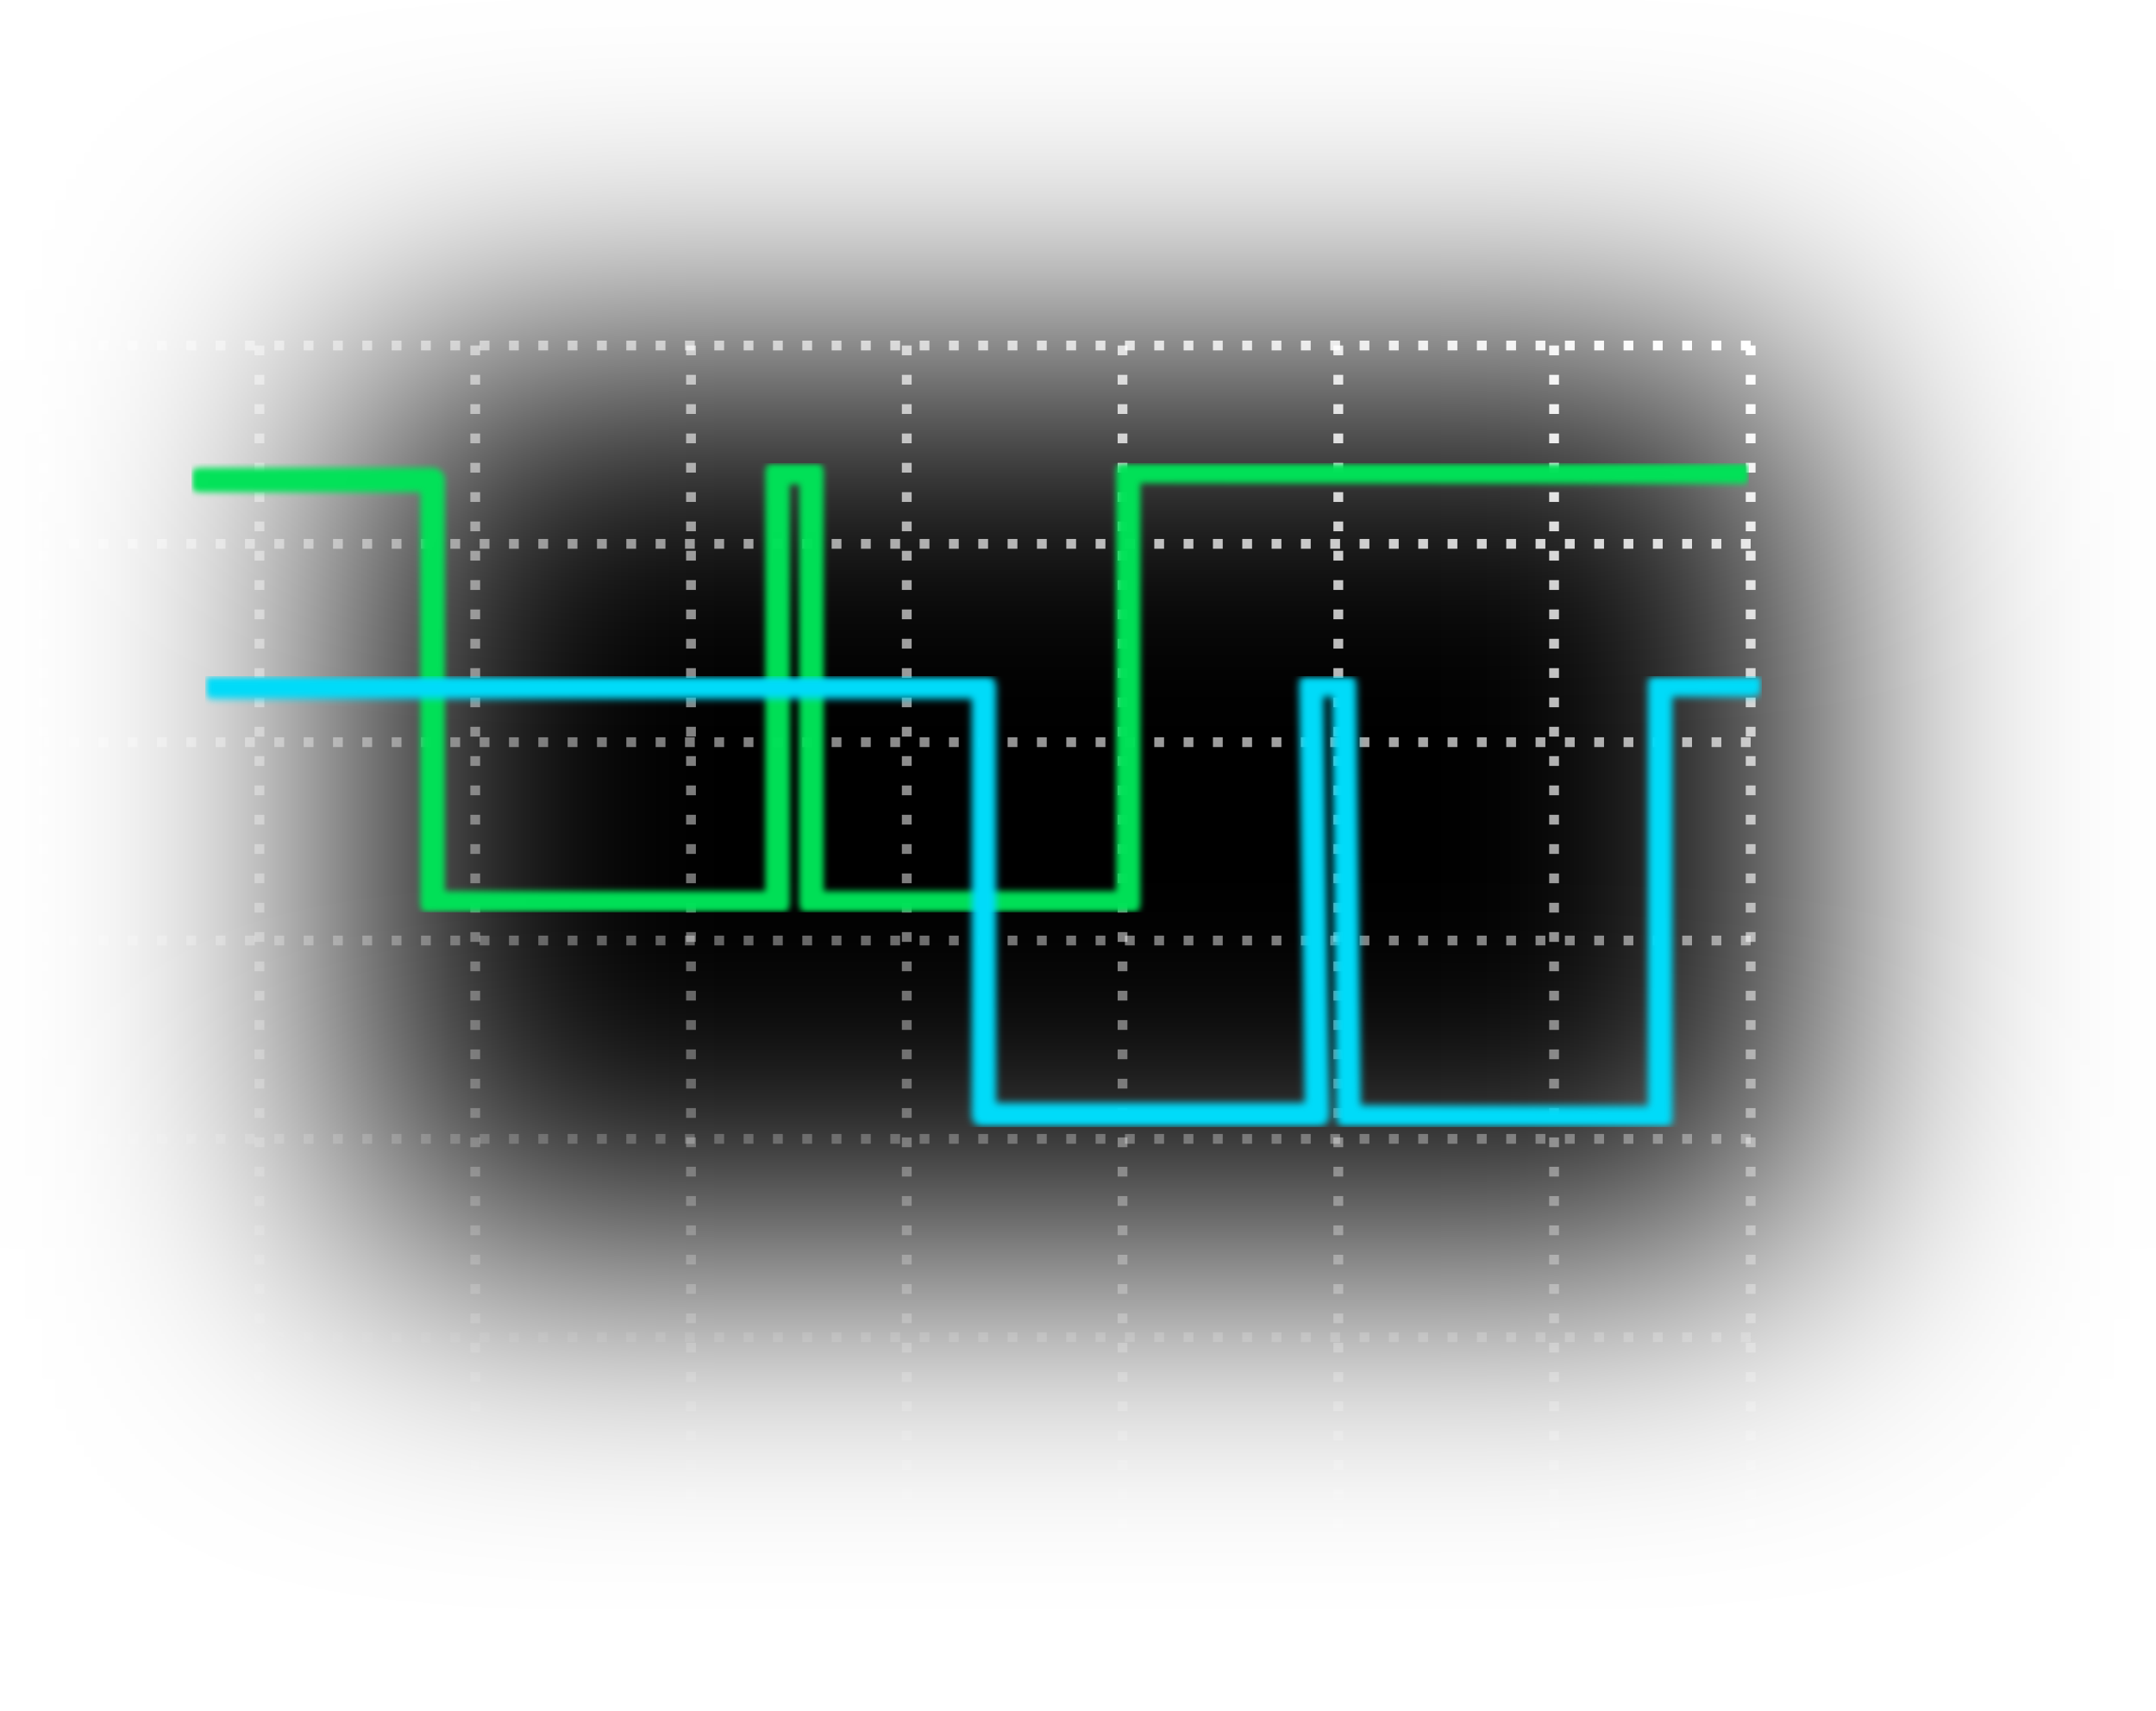
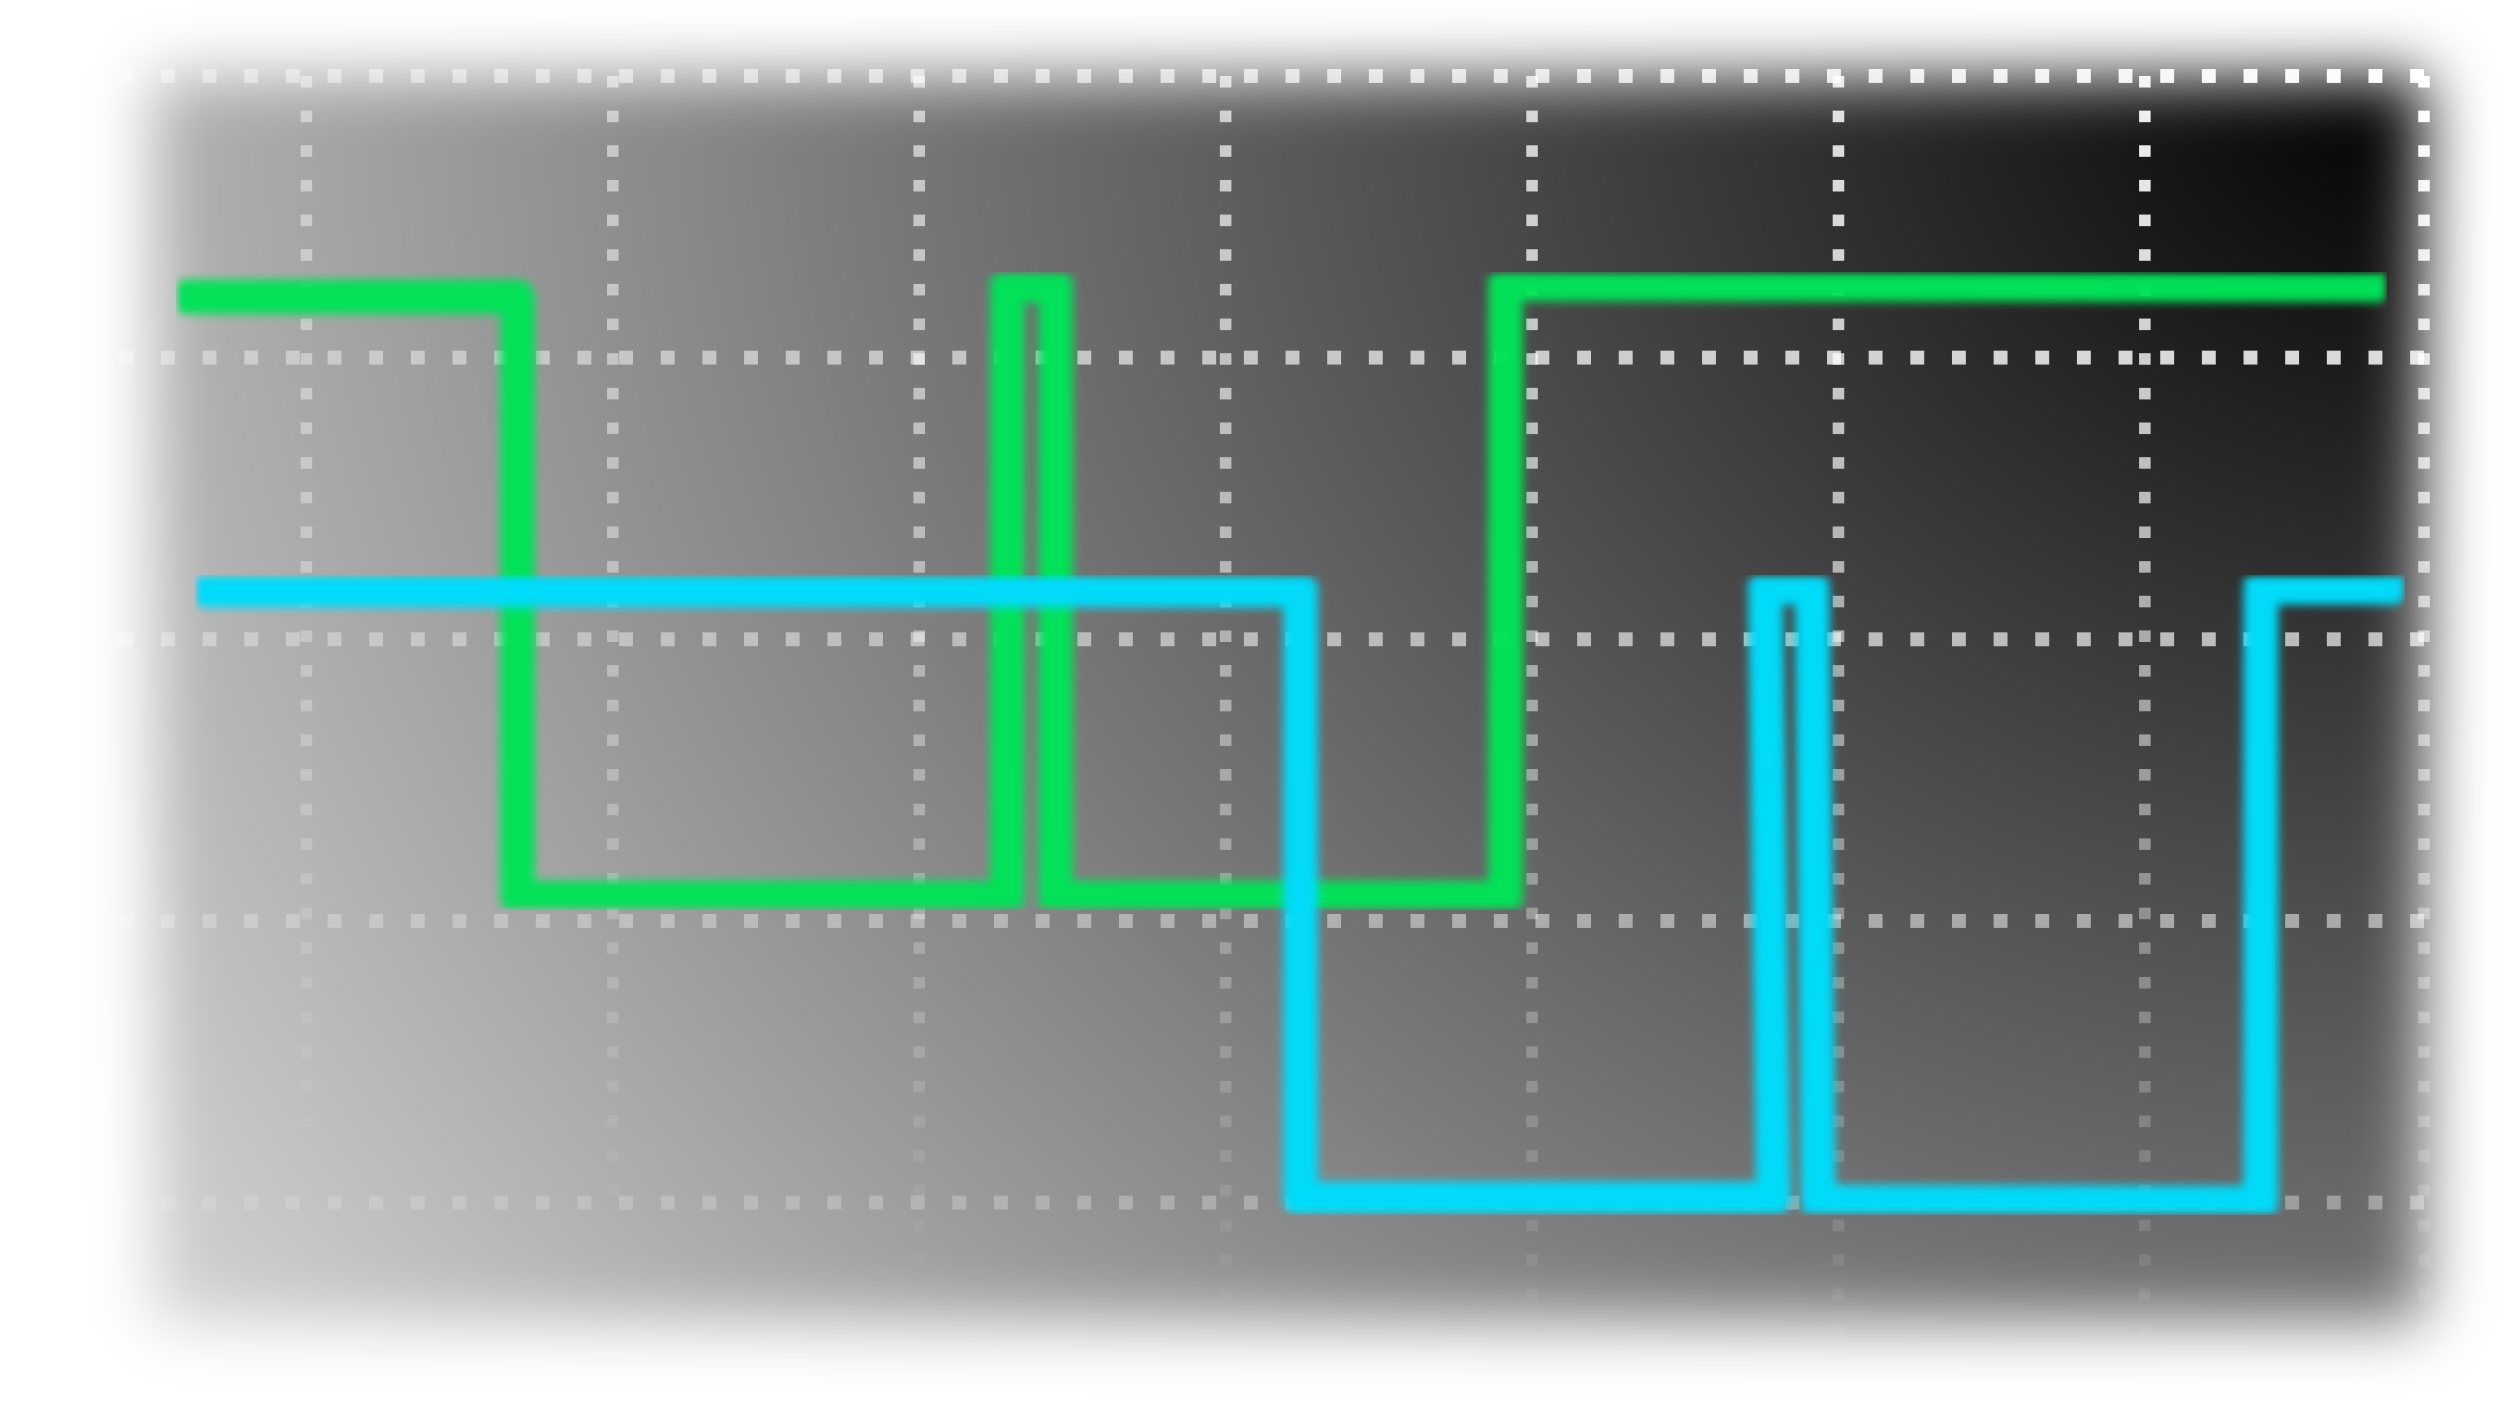
- <svg xmlns="http://www.w3.org/2000/svg" xmlns:xlink="http://www.w3.org/1999/xlink" width="110.26mm" height="87.473mm" version="1.1" viewBox="0 0 110.26 87.473">
+ <svg xmlns="http://www.w3.org/2000/svg" xmlns:xlink="http://www.w3.org/1999/xlink" width="90.033mm" height="50.899mm" version="1.1" viewBox="0 0 90.033 50.899">
  <defs>
-     <linearGradient id="linearGradient10770">
+     <linearGradient id="linearGradient10770-6">
      <stop stop-color="#fff" offset="0" />
      <stop stop-color="#fff" stop-opacity="0" offset="1" />
    </linearGradient>
-     <radialGradient id="radialGradient10772" cx="115.65" cy="-5230.6" r="43.649" gradientTransform="matrix(-3.1184 .0050181 -.020747 -1.4314 349.26 -7466.3)" gradientUnits="userSpaceOnUse" xlink:href="#linearGradient10770" />
-     <radialGradient id="radialGradient10774" cx="115.65" cy="-4355.1" r="43.649" gradientTransform="matrix(-3.1184 .0060021 -.00089666 -1.4314 453.87 -6213)" gradientUnits="userSpaceOnUse" xlink:href="#linearGradient10770" />
-     <radialGradient id="radialGradient10776" cx="115.65" cy="-3479.9" r="43.649" gradientTransform="matrix(-3.1184 .006117 -.020747 -1.4314 385.58 -4960.4)" gradientUnits="userSpaceOnUse" xlink:href="#linearGradient10770" />
-     <radialGradient id="radialGradient10778" cx="115.65" cy="-2604.6" r="43.649" gradientTransform="matrix(-3.1184 .0059961 -.020747 -1.4314 403.74 -3707.4)" gradientUnits="userSpaceOnUse" xlink:href="#linearGradient10770" />
-     <radialGradient id="radialGradient10780" cx="115.65" cy="-1729.1" r="43.649" gradientTransform="matrix(-3.1184 .0059947 -.018342 -1.4313 426.06 -2454.1)" gradientUnits="userSpaceOnUse" xlink:href="#linearGradient10770" />
-     <radialGradient id="radialGradient10782" cx="115.65" cy="-853.81" r="43.649" gradientTransform="matrix(-3.1184 .0059961 -.007968 -1.4314 450.97 -1201.3)" gradientUnits="userSpaceOnUse" xlink:href="#linearGradient10770" />
-     <radialGradient id="radialGradient10784" cx="115.65" cy="-5980.8" r="43.649" gradientTransform="matrix(-3.1184 .0049543 -.0056113 -1.4314 424.22 -8539.9)" gradientUnits="userSpaceOnUse" xlink:href="#linearGradient10770" />
-     <radialGradient id="radialGradient10786" cx="115.65" cy="21.625" r="43.649" gradientTransform="matrix(-3.1184 .0059957 -.0056108 -1.4314 457.9 51.772)" gradientUnits="userSpaceOnUse" xlink:href="#linearGradient10770" />
-     <radialGradient id="radialGradient10788" cx="115.65" cy="55.79" r=".5" gradientTransform="matrix(-272.23 .52099 -.26602 -139.11 31596 7722.1)" gradientUnits="userSpaceOnUse" xlink:href="#linearGradient10770" />
-     <radialGradient id="radialGradient10790" cx="115.65" cy="55.79" r=".5" gradientTransform="matrix(-272.23 .52145 -.26625 -139.11 31596 7722)" gradientUnits="userSpaceOnUse" xlink:href="#linearGradient10770" />
-     <radialGradient id="radialGradient10792" cx="115.65" cy="55.79" r=".5" gradientTransform="matrix(-272.23 .52396 -.26754 -139.11 31596 7721.7)" gradientUnits="userSpaceOnUse" xlink:href="#linearGradient10770" />
-     <radialGradient id="radialGradient10794" cx="115.65" cy="55.79" r=".5" gradientTransform="matrix(-272.23 .52657 -.26887 -139.11 31596 7721.4)" gradientUnits="userSpaceOnUse" xlink:href="#linearGradient10770" />
-     <radialGradient id="radialGradient10796" cx="115.65" cy="55.79" r=".5" gradientTransform="matrix(-272.23 .52517 -.26815 -139.11 31596 7721.6)" gradientUnits="userSpaceOnUse" xlink:href="#linearGradient10770" />
-     <radialGradient id="radialGradient10798" cx="115.65" cy="55.79" r=".5" gradientTransform="matrix(-272.23 .52706 -.26912 -139.11 31596 7721.3)" gradientUnits="userSpaceOnUse" xlink:href="#linearGradient10770" />
-     <radialGradient id="radialGradient10800" cx="115.65" cy="55.79" r=".5" gradientTransform="matrix(-272.23 .52401 -.26756 -139.11 31596 7721.7)" gradientUnits="userSpaceOnUse" xlink:href="#linearGradient10770" />
-     <radialGradient id="radialGradient10802" cx="115.65" cy="55.79" r=".5" gradientTransform="matrix(-272.23 .52341 -.26726 -139.11 31596 7721.8)" gradientUnits="userSpaceOnUse" xlink:href="#linearGradient10770" />
-     <filter id="filter11128" x="-.251" y="-.417" width="1.502" height="1.834" color-interpolation-filters="sRGB">
-       <feGaussianBlur stdDeviation="10.821" />
-     </filter>
+     <radialGradient id="radialGradient10776" cx="115.65" cy="-3479.9" r="43.649" gradientTransform="matrix(-3.1184 .006117 -.020747 -1.4314 386.83 -4961.4)" gradientUnits="userSpaceOnUse" xlink:href="#linearGradient10770-6" />
+     <radialGradient id="radialGradient10778" cx="115.65" cy="-2604.6" r="43.649" gradientTransform="matrix(-3.1184 .0059961 -.020747 -1.4314 404.99 -3708.5)" gradientUnits="userSpaceOnUse" xlink:href="#linearGradient10770-6" />
+     <radialGradient id="radialGradient10780" cx="115.65" cy="-1729.1" r="43.649" gradientTransform="matrix(-3.1184 .0059947 -.018342 -1.4313 427.31 -2455.2)" gradientUnits="userSpaceOnUse" xlink:href="#linearGradient10770-6" />
+     <radialGradient id="radialGradient10782" cx="115.65" cy="-853.81" r="43.649" gradientTransform="matrix(-3.1184 .0059961 -.007968 -1.4314 452.22 -1202.4)" gradientUnits="userSpaceOnUse" xlink:href="#linearGradient10770-6" />
+     <radialGradient id="radialGradient10786" cx="115.65" cy="21.625" r="43.649" gradientTransform="matrix(-3.1184 .0059957 -.0056108 -1.4314 459.15 50.697)" gradientUnits="userSpaceOnUse" xlink:href="#linearGradient10770-6" />
+     <radialGradient id="radialGradient10788" cx="115.65" cy="55.79" r=".5" gradientTransform="matrix(-272.23 .36076 -.26602 -96.326 31597 5352.7)" gradientUnits="userSpaceOnUse" xlink:href="#linearGradient10770-6" />
+     <radialGradient id="radialGradient10792" cx="115.65" cy="55.79" r=".5" gradientTransform="matrix(-272.23 .36282 -.26754 -96.326 31597 5352.5)" gradientUnits="userSpaceOnUse" xlink:href="#linearGradient10770-6" />
+     <radialGradient id="radialGradient10794" cx="115.65" cy="55.79" r=".5" gradientTransform="matrix(-272.23 .36463 -.26887 -96.326 31597 5352.3)" gradientUnits="userSpaceOnUse" xlink:href="#linearGradient10770-6" />
+     <radialGradient id="radialGradient10796" cx="115.65" cy="55.79" r=".5" gradientTransform="matrix(-272.23 .36365 -.26815 -96.326 31597 5352.4)" gradientUnits="userSpaceOnUse" xlink:href="#linearGradient10770-6" />
+     <radialGradient id="radialGradient10798" cx="115.65" cy="55.79" r=".5" gradientTransform="matrix(-272.23 .36496 -.26912 -96.326 31597 5352.2)" gradientUnits="userSpaceOnUse" xlink:href="#linearGradient10770-6" />
+     <radialGradient id="radialGradient10800" cx="115.65" cy="55.79" r=".5" gradientTransform="matrix(-272.23 .36285 -.26756 -96.326 31597 5352.5)" gradientUnits="userSpaceOnUse" xlink:href="#linearGradient10770-6" />
+     <radialGradient id="radialGradient10802" cx="115.65" cy="55.79" r=".5" gradientTransform="matrix(-272.23 .36244 -.26726 -96.326 31597 5352.5)" gradientUnits="userSpaceOnUse" xlink:href="#linearGradient10770-6" />
    <filter id="filter11237" x="-.005" y="-.018" width="1.01" height="1.037" color-interpolation-filters="sRGB">
      <feGaussianBlur stdDeviation="0.169" />
    </filter>
    <filter id="filter11281" x="-.005" y="-.019" width="1.011" height="1.038" color-interpolation-filters="sRGB">
      <feGaussianBlur stdDeviation="0.177" />
    </filter>
+     <radialGradient id="radialGradient1178" cx="97.779" cy="2.268" r="41.124" gradientTransform="matrix(-2.8613 -.0019919 .00097394 -2.4087 378.15 26.095)" gradientUnits="userSpaceOnUse">
+       <stop offset="0" />
+       <stop stop-opacity="0" offset="1" />
+     </radialGradient>
+     <filter id="filter1356" x="-.033" y="-.061" width="1.067" height="1.122" color-interpolation-filters="sRGB">
+       <feGaussianBlur stdDeviation="1.14" />
+     </filter>
  </defs>
-   <g transform="translate(-7.5988 -3.8433)">
-     <rect transform="matrix(.70923 0 0 .72044 10.13 10.411)" x="22.402" y="16.854" width="103.52" height="62.282" filter="url(#filter11128)" stroke="#000" stroke-linecap="round" stroke-linejoin="round" stroke-width=".621" />
-     <g id="grid" fill="none" stroke-dasharray="0.5, 1" stroke-width=".5">
-       <path d="m87.076 21.513v69.554" stroke="url(#radialGradient10802)" />
-       <path d="m76.041 21.513v69.554" stroke="url(#radialGradient10802)" />
-       <path d="m65.006 21.513v69.554" stroke="url(#radialGradient10800)" />
-       <path d="m53.971 21.513v69.554" stroke="url(#radialGradient10798)" />
-       <path d="m42.937 21.513v69.554" stroke="url(#radialGradient10796)" />
-       <path d="m31.902 21.513v69.554" stroke="url(#radialGradient10794)" />
-       <path d="m20.867 21.513v69.554" stroke="url(#radialGradient10792)" />
-       <path d="m9.832 21.513v69.554" stroke="url(#radialGradient10790)" />
-       <path d="m97.13 21.513v69.554" stroke="url(#radialGradient10788)" />
-       <path d="m97.13 21.513h-87.298" stroke="url(#radialGradient10786)" />
-       <path d="m97.13 91.067h-87.298" stroke="url(#radialGradient10784)" />
-       <path d="m97.13 31.656h-87.298" stroke="url(#radialGradient10782)" />
-       <path d="m97.13 41.799h-87.298" stroke="url(#radialGradient10780)" />
-       <path d="m97.13 51.942h-87.298" stroke="url(#radialGradient10778)" />
-       <path d="m97.13 62.086h-87.298" stroke="url(#radialGradient10776)" />
-       <path d="m97.13 72.229h-87.298" stroke="url(#radialGradient10774)" />
-       <path d="m97.13 82.372h-87.298" stroke="url(#radialGradient10772)" />
+   <g transform="translate(-11.081 -17.701)">
+     <rect id="background" x="16.598" y="20.437" width="81.78" height="44.87" fill="url(#radialGradient1178)" filter="url(#filter1356)" />
+     <g fill="none">
+       <g stroke-dasharray="0.416, 0.832" stroke-width=".416">
+         <path d="m88.324 20.437v48.163" stroke="url(#radialGradient10802)" />
+         <path d="m77.29 20.437v48.163" stroke="url(#radialGradient10802)" />
+         <path d="m66.255 20.437v48.163" stroke="url(#radialGradient10800)" />
+         <path d="m55.22 20.437v48.163" stroke="url(#radialGradient10798)" />
+         <path d="m44.185 20.437v48.163" stroke="url(#radialGradient10796)" />
+         <path d="m33.15 20.437v48.163" stroke="url(#radialGradient10794)" />
+         <path d="m22.116 20.437v48.163" stroke="url(#radialGradient10792)" />
+         <path d="m98.378 20.437v48.163" stroke="url(#radialGradient10788)" />
+       </g>
+       <g stroke-dasharray="0.5, 1" stroke-width=".5">
+         <path d="m98.378 20.437h-87.298" stroke="url(#radialGradient10786)" />
+         <path d="m98.378 30.58h-87.298" stroke="url(#radialGradient10782)" />
+         <path d="m98.378 40.724h-87.298" stroke="url(#radialGradient10780)" />
+         <path d="m98.378 50.867h-87.298" stroke="url(#radialGradient10778)" />
+         <path d="m98.378 61.01h-87.298" stroke="url(#radialGradient10776)" />
+       </g>
    </g>
    <path id="top_trace" d="m17.828 28.394h11.893v21.649h17.64v-22.05h1.737v22.047h16.197v-22.113l31.348 0.035" fill="none" filter="url(#filter11237)" stroke="#00e258" stroke-linecap="round" stroke-linejoin="round" stroke-opacity=".983" stroke-width="1.25" />
    <path id="bot_trace" d="m18.521 38.956h39.397v21.914h17.038l-0.295-22.019h1.678l0.232 22.135 15.93 0.046v-22.182h4.702" fill="none" filter="url(#filter11281)" stroke="#00dbf9" stroke-linecap="round" stroke-linejoin="round" stroke-width="1.25" />
  </g>
</svg>
